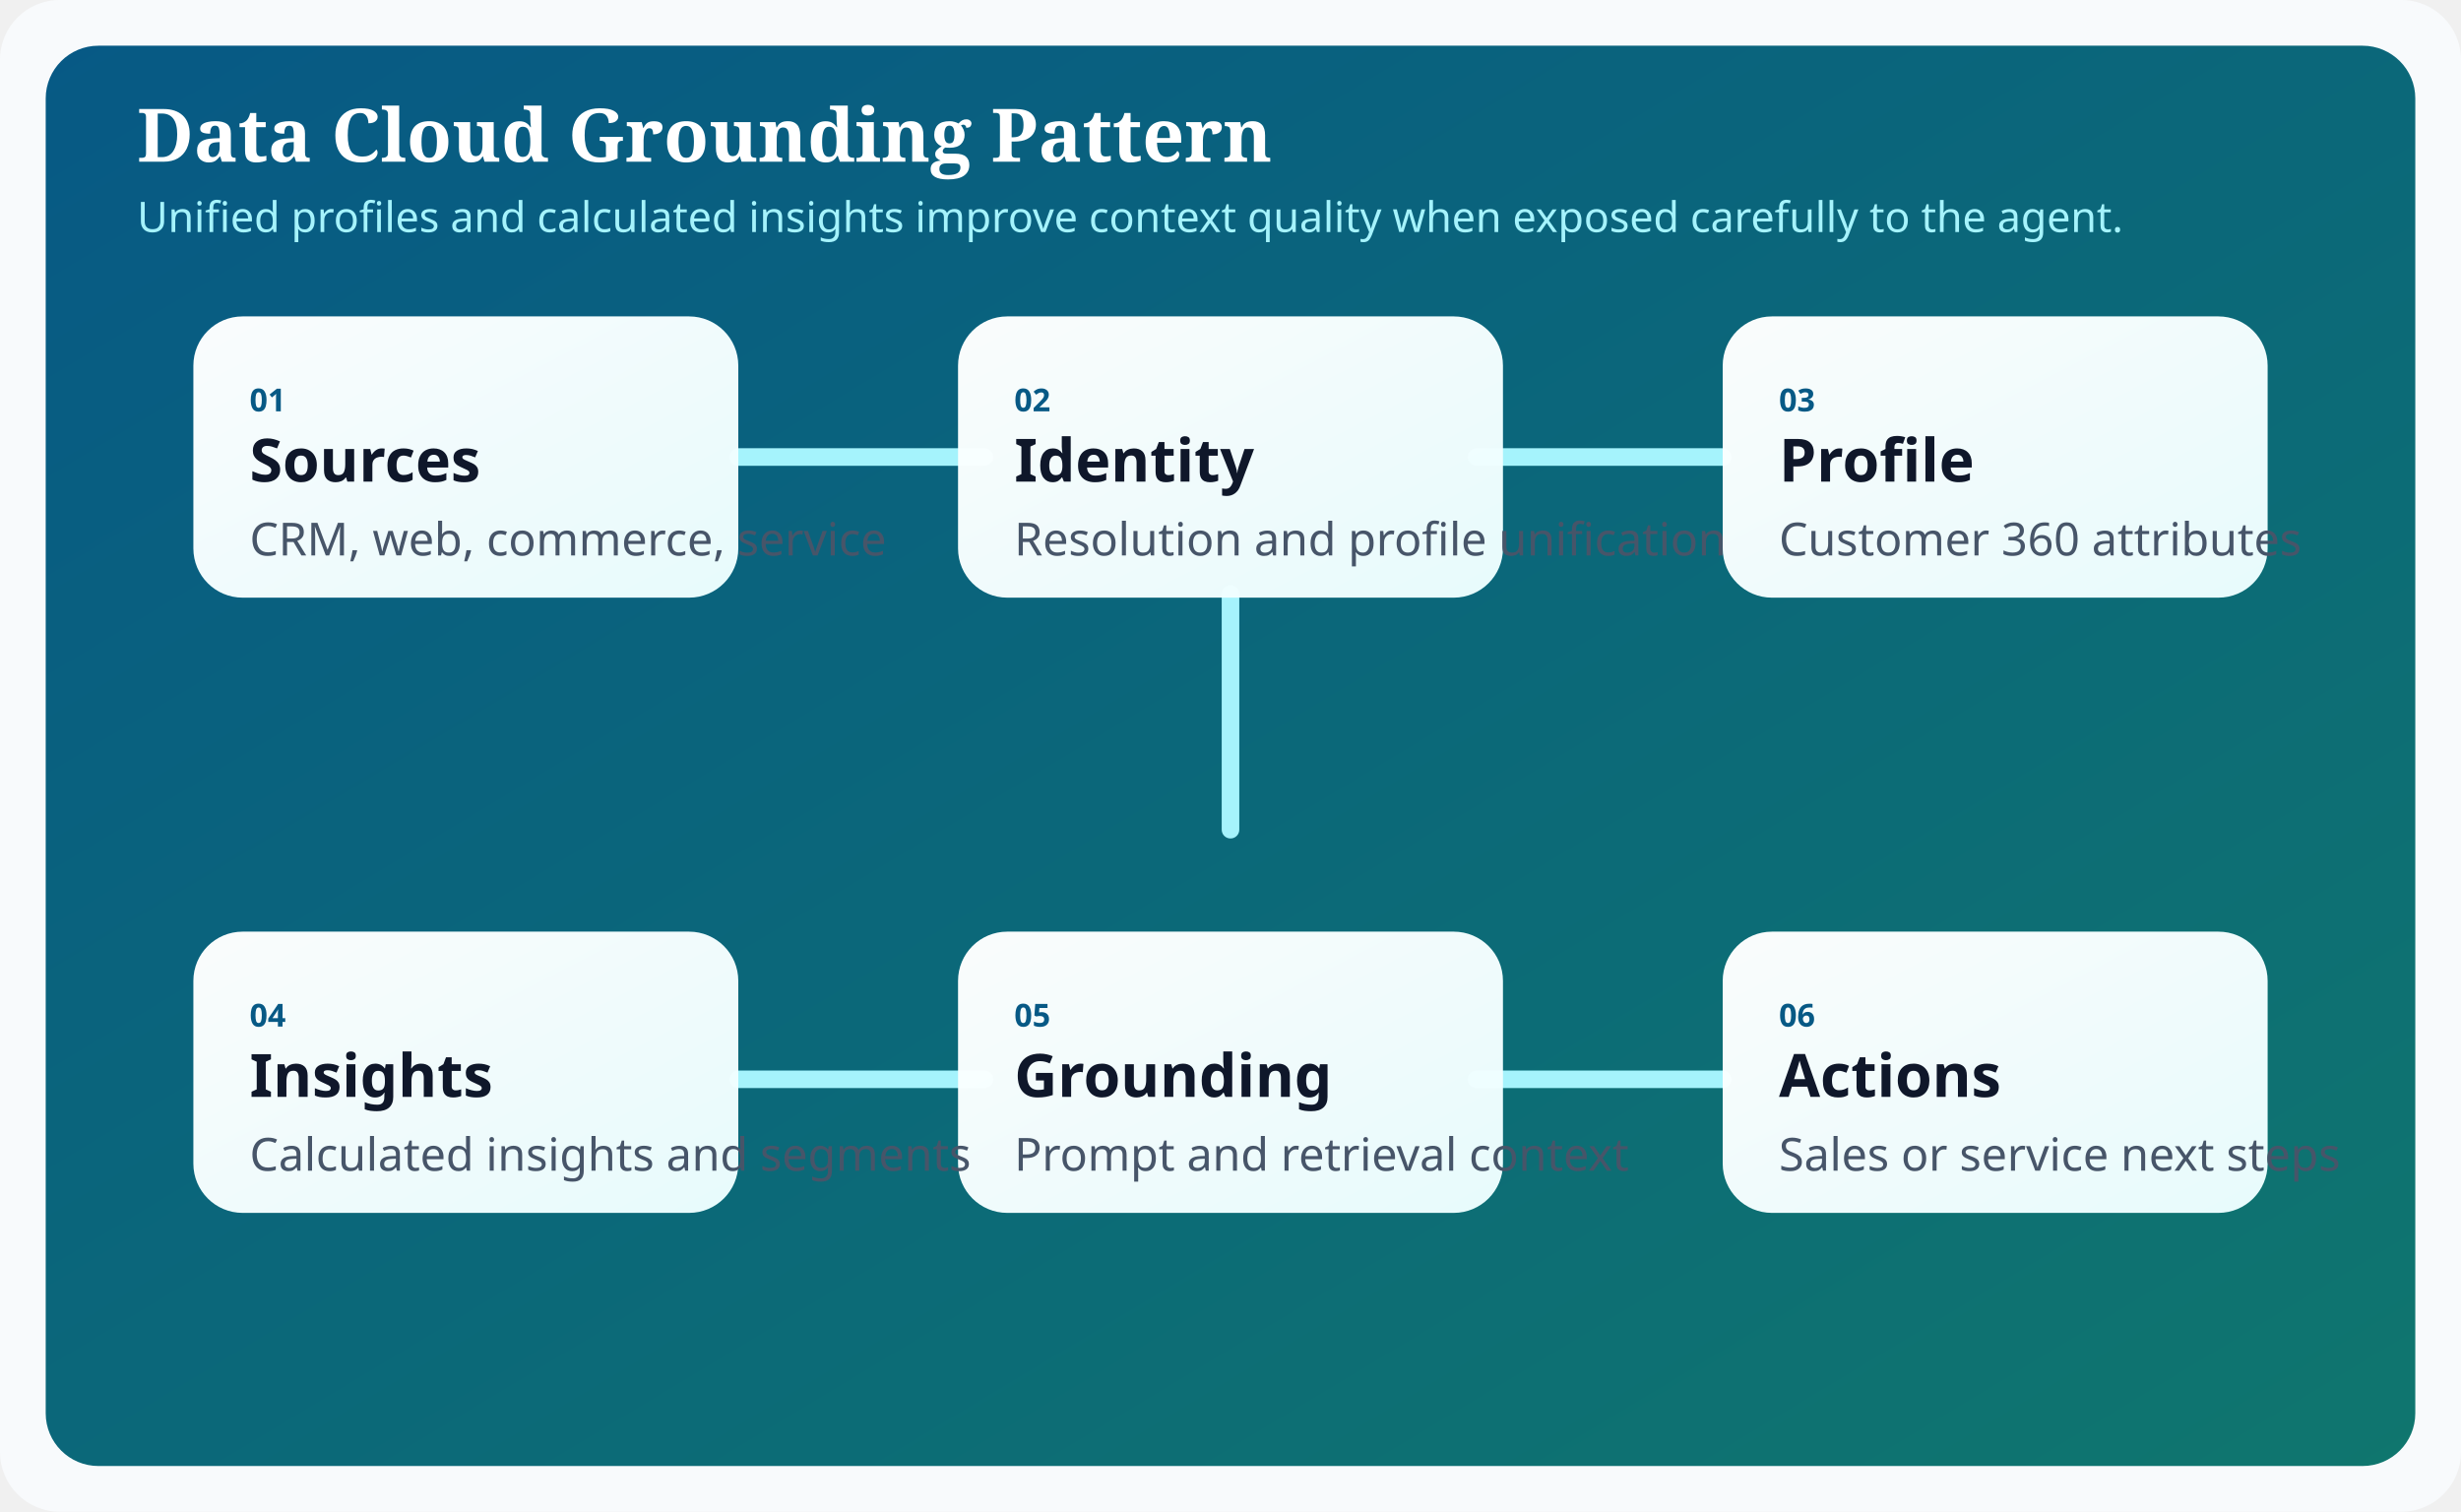
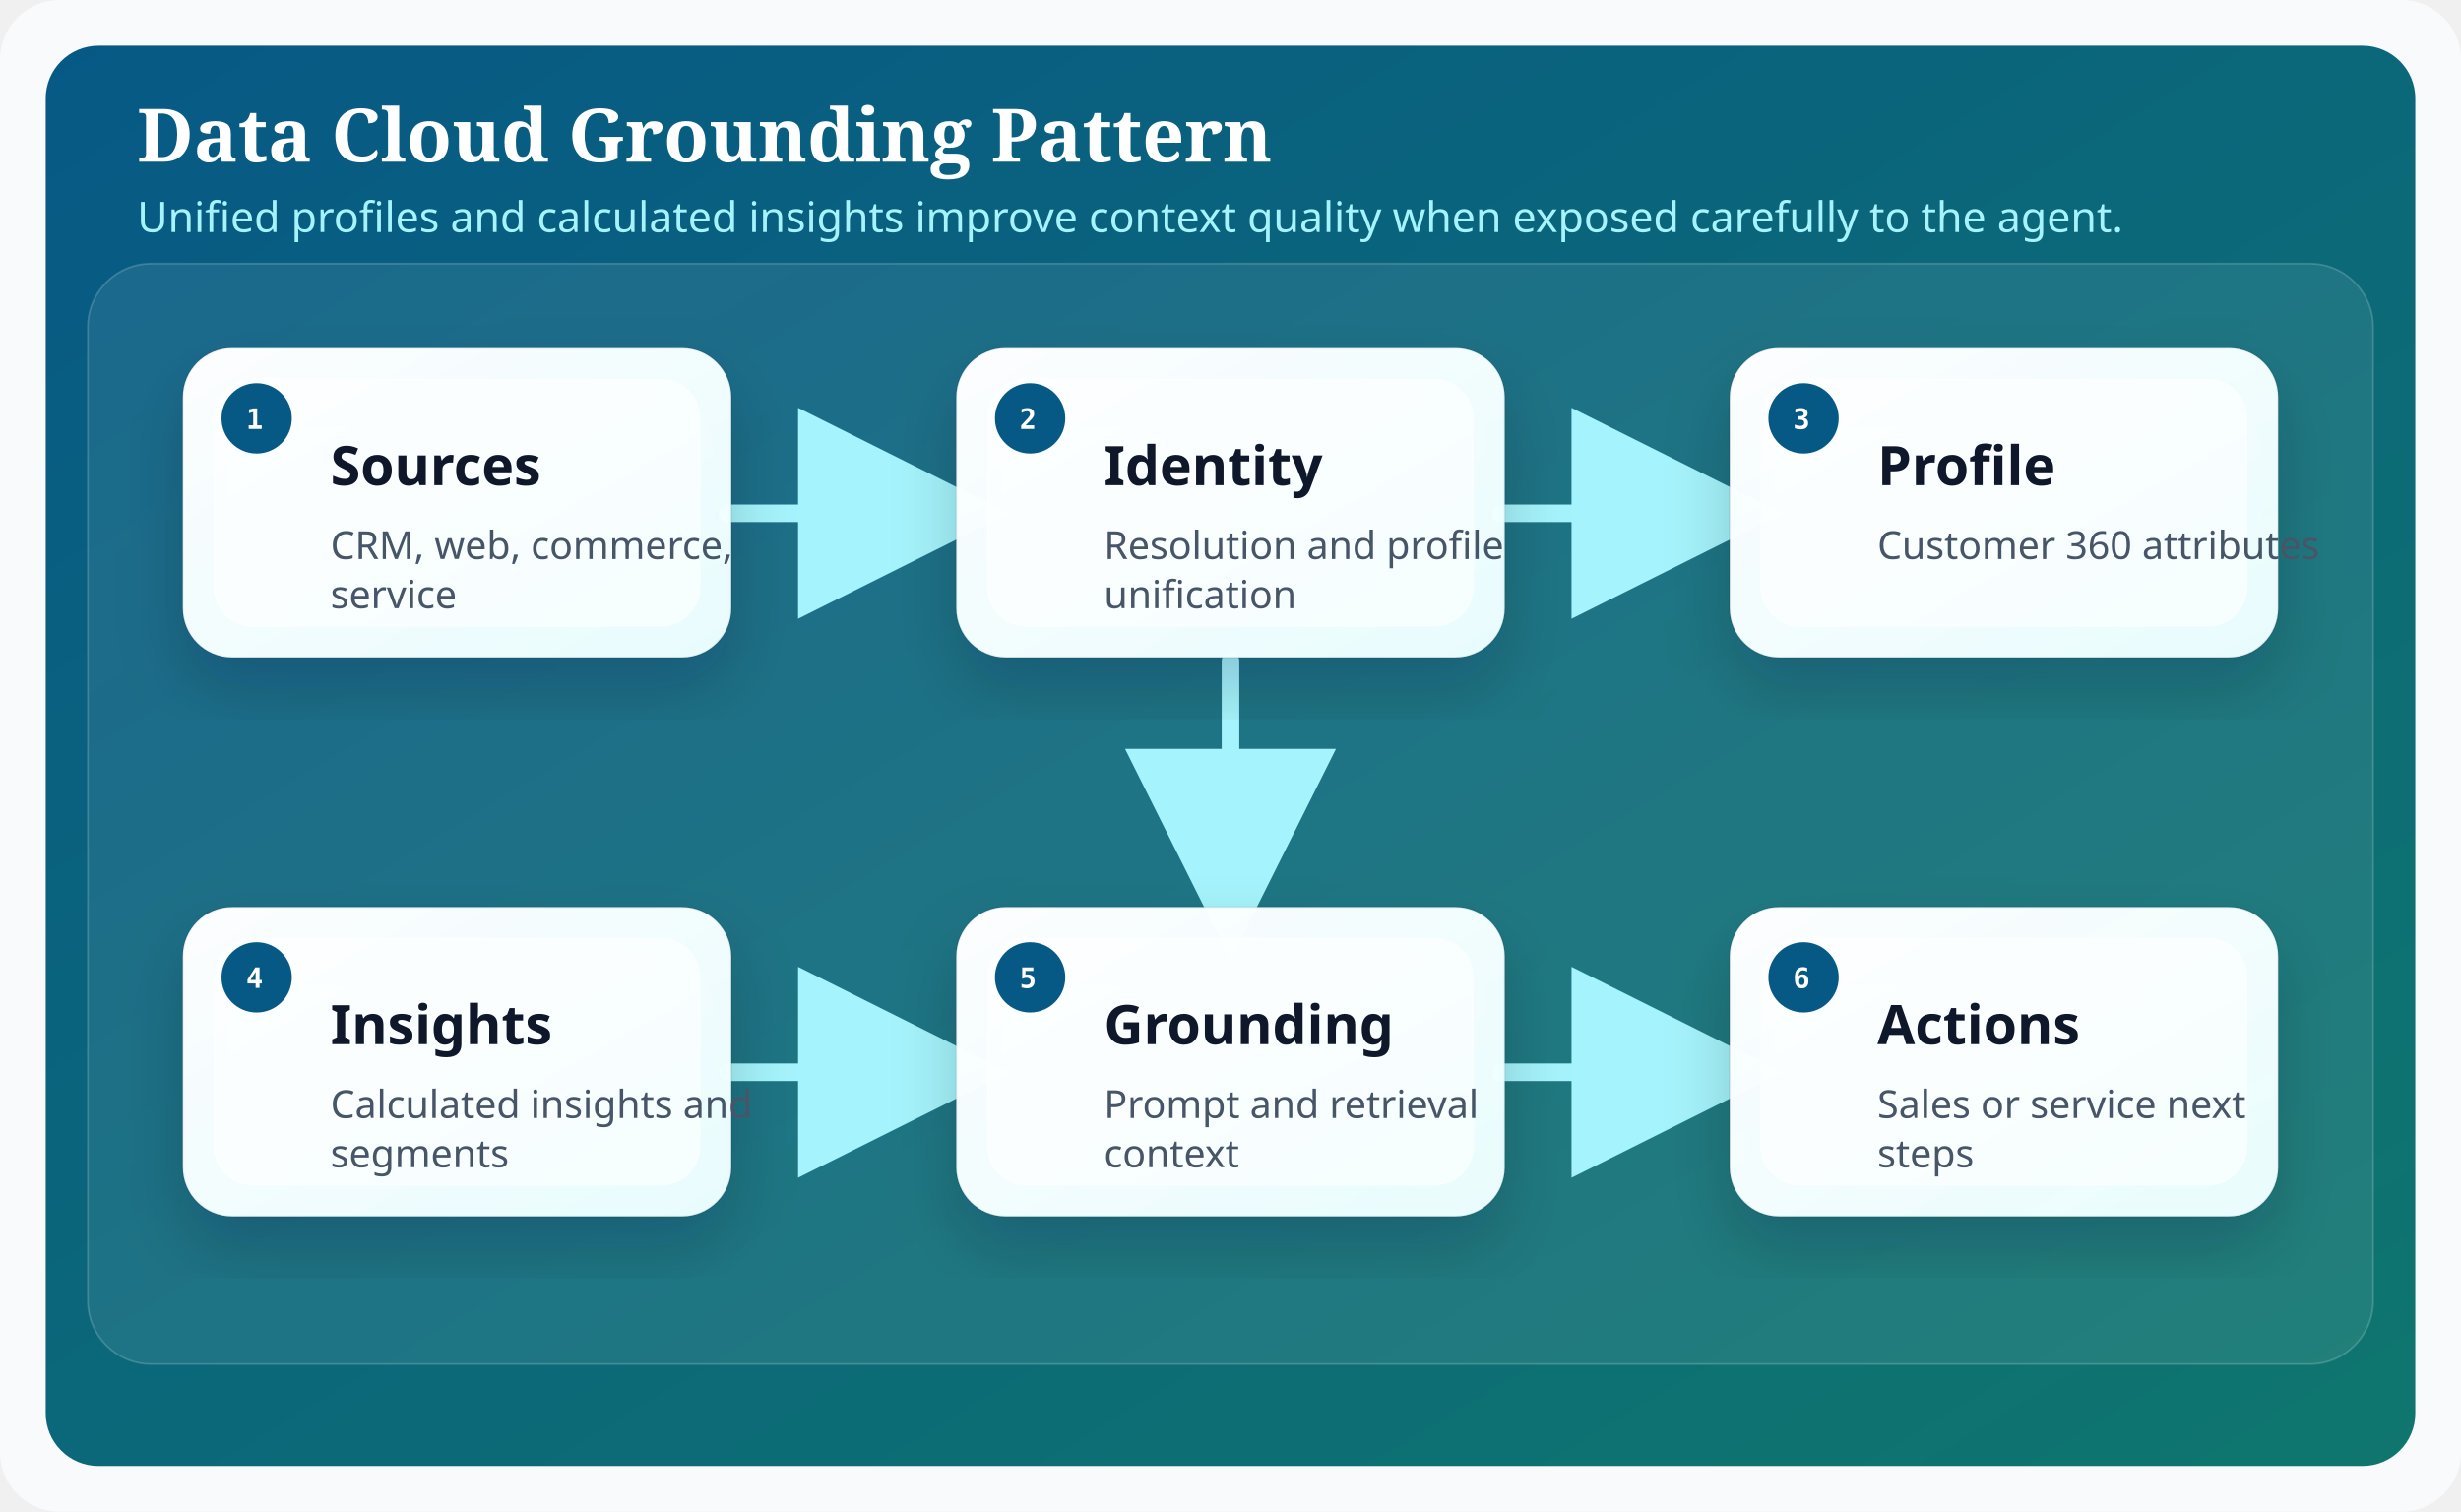
<svg xmlns="http://www.w3.org/2000/svg" width="1400" height="860" viewBox="0 0 1400 860" role="img" aria-labelledby="title desc">
  <defs>
    <linearGradient id="bg" x1="0%" x2="100%" y1="0%" y2="100%">
      <stop offset="0%" stop-color="#075985" />
      <stop offset="100%" stop-color="#0f766e" />
    </linearGradient>
    <linearGradient id="panel" x1="0%" x2="100%" y1="0%" y2="100%">
-       <stop offset="0%" stop-color="#ffffff" stop-opacity="0.98" />
+       <stop offset="0%" stop-color="#ffffff" stop-opacity="0.99" />
      <stop offset="100%" stop-color="#ecfeff" stop-opacity="0.98" />
    </linearGradient>
+     <filter id="shadow" x="-20%" y="-20%" width="140%" height="140%">
+       <feDropShadow dx="0" dy="18" stdDeviation="18" flood-color="#0f172a" flood-opacity="0.18" />
+     </filter>
+     <marker id="arrow" markerWidth="12" markerHeight="12" refX="9" refY="6" orient="auto">
+       <path d="M0,0 L12,6 L0,12 z" fill="#a5f3fc" />
+     </marker>
  </defs>
  <rect width="1400" height="860" rx="34" fill="#f8fafc" />
  <rect x="26" y="26" width="1348" height="808" rx="30" fill="url(#bg)" />
+   <rect x="50" y="150" width="1300" height="626" rx="36" fill="rgba(255,255,255,0.08)" stroke="rgba(255,255,255,0.18)" />
  <text x="78" y="92" font-family="'Merriweather', serif" font-size="42" fill="#ffffff" font-weight="700">Data Cloud Grounding Pattern</text>
  <text x="78" y="132" font-family="'Source Sans 3', sans-serif" font-size="24" fill="#a5f3fc">Unified profiles and calculated insights improve context quality when exposed carefully to the agent.</text>
-   <path d="M420 260 H560" stroke="#a5f3fc" stroke-width="10" stroke-linecap="round" />
-   <path d="M840 260 H980" stroke="#a5f3fc" stroke-width="10" stroke-linecap="round" />
-   <path d="M700 338 V472" stroke="#a5f3fc" stroke-width="10" stroke-linecap="round" />
-   <path d="M420 614 H560" stroke="#a5f3fc" stroke-width="10" stroke-linecap="round" />
-   <path d="M840 614 H980" stroke="#a5f3fc" stroke-width="10" stroke-linecap="round" />
-   <rect x="110" y="180" width="310" height="160" rx="28" fill="url(#panel)" />
-   <rect x="545" y="180" width="310" height="160" rx="28" fill="url(#panel)" />
-   <rect x="980" y="180" width="310" height="160" rx="28" fill="url(#panel)" />
-   <rect x="110" y="530" width="310" height="160" rx="28" fill="url(#panel)" />
-   <rect x="545" y="530" width="310" height="160" rx="28" fill="url(#panel)" />
-   <rect x="980" y="530" width="310" height="160" rx="28" fill="url(#panel)" />
-   <text x="142" y="234" font-family="'Source Sans 3', sans-serif" font-size="18" fill="#075985" font-weight="700">01</text>
-   <text x="142" y="274" font-family="'Source Sans 3', sans-serif" font-size="34" fill="#0f172a" font-weight="700">Sources</text>
-   <text x="142" y="316" font-family="'Source Sans 3', sans-serif" font-size="26" fill="#475569">CRM, web, commerce, service</text>
-   <text x="577" y="234" font-family="'Source Sans 3', sans-serif" font-size="18" fill="#075985" font-weight="700">02</text>
-   <text x="577" y="274" font-family="'Source Sans 3', sans-serif" font-size="34" fill="#0f172a" font-weight="700">Identity</text>
-   <text x="577" y="316" font-family="'Source Sans 3', sans-serif" font-size="26" fill="#475569">Resolution and profile unification</text>
-   <text x="1012" y="234" font-family="'Source Sans 3', sans-serif" font-size="18" fill="#075985" font-weight="700">03</text>
-   <text x="1012" y="274" font-family="'Source Sans 3', sans-serif" font-size="34" fill="#0f172a" font-weight="700">Profile</text>
-   <text x="1012" y="316" font-family="'Source Sans 3', sans-serif" font-size="26" fill="#475569">Customer 360 attributes</text>
-   <text x="142" y="584" font-family="'Source Sans 3', sans-serif" font-size="18" fill="#075985" font-weight="700">04</text>
-   <text x="142" y="624" font-family="'Source Sans 3', sans-serif" font-size="34" fill="#0f172a" font-weight="700">Insights</text>
-   <text x="142" y="666" font-family="'Source Sans 3', sans-serif" font-size="26" fill="#475569">Calculated insights and segments</text>
-   <text x="577" y="584" font-family="'Source Sans 3', sans-serif" font-size="18" fill="#075985" font-weight="700">05</text>
-   <text x="577" y="624" font-family="'Source Sans 3', sans-serif" font-size="34" fill="#0f172a" font-weight="700">Grounding</text>
-   <text x="577" y="666" font-family="'Source Sans 3', sans-serif" font-size="26" fill="#475569">Prompt and retrieval context</text>
-   <text x="1012" y="584" font-family="'Source Sans 3', sans-serif" font-size="18" fill="#075985" font-weight="700">06</text>
-   <text x="1012" y="624" font-family="'Source Sans 3', sans-serif" font-size="34" fill="#0f172a" font-weight="700">Actions</text>
-   <text x="1012" y="666" font-family="'Source Sans 3', sans-serif" font-size="26" fill="#475569">Sales or service next steps</text>
+   <path d="M414 292 H544" stroke="#a5f3fc" stroke-width="10" stroke-linecap="round" marker-end="url(#arrow)" />
+   <path d="M854 292 H984" stroke="#a5f3fc" stroke-width="10" stroke-linecap="round" marker-end="url(#arrow)" />
+   <path d="M700 376 V516" stroke="#a5f3fc" stroke-width="10" stroke-linecap="round" marker-end="url(#arrow)" />
+   <path d="M414 610 H544" stroke="#a5f3fc" stroke-width="10" stroke-linecap="round" marker-end="url(#arrow)" />
+   <path d="M854 610 H984" stroke="#a5f3fc" stroke-width="10" stroke-linecap="round" marker-end="url(#arrow)" />
+   <g>
+     <rect x="104" y="198" width="312" height="176" rx="28" fill="url(#panel)" stroke="rgba(15,23,42,0.08)" filter="url(#shadow)" />
+     <rect x="122" y="216" width="276" height="140" rx="22" fill="rgba(255,255,255,0.56)" stroke="rgba(255,255,255,0.5)" />
+     <circle cx="146" cy="238" r="20" fill="#075985" />
+     <text x="140" y="244" font-family="'IBM Plex Mono', monospace" font-size="16" fill="#ffffff" font-weight="700">1</text>
+     <text x="188" y="276" font-family="'Source Sans 3', sans-serif" font-size="31" fill="#0f172a" font-weight="700">Sources</text>
+     <text x="188" y="318" font-family="'Source Sans 3', sans-serif" font-size="22" fill="#475569">
+       <tspan x="188" dy="0">CRM, web, commerce,</tspan>
+       <tspan x="188" dy="28">service</tspan>
+     </text>
+   </g>
+   <g>
+     <rect x="544" y="198" width="312" height="176" rx="28" fill="url(#panel)" stroke="rgba(15,23,42,0.08)" filter="url(#shadow)" />
+     <rect x="562" y="216" width="276" height="140" rx="22" fill="rgba(255,255,255,0.56)" stroke="rgba(255,255,255,0.5)" />
+     <circle cx="586" cy="238" r="20" fill="#075985" />
+     <text x="580" y="244" font-family="'IBM Plex Mono', monospace" font-size="16" fill="#ffffff" font-weight="700">2</text>
+     <text x="628" y="276" font-family="'Source Sans 3', sans-serif" font-size="31" fill="#0f172a" font-weight="700">Identity</text>
+     <text x="628" y="318" font-family="'Source Sans 3', sans-serif" font-size="22" fill="#475569">
+       <tspan x="628" dy="0">Resolution and profile</tspan>
+       <tspan x="628" dy="28">unification</tspan>
+     </text>
+   </g>
+   <g>
+     <rect x="984" y="198" width="312" height="176" rx="28" fill="url(#panel)" stroke="rgba(15,23,42,0.08)" filter="url(#shadow)" />
+     <rect x="1002" y="216" width="276" height="140" rx="22" fill="rgba(255,255,255,0.56)" stroke="rgba(255,255,255,0.5)" />
+     <circle cx="1026" cy="238" r="20" fill="#075985" />
+     <text x="1020" y="244" font-family="'IBM Plex Mono', monospace" font-size="16" fill="#ffffff" font-weight="700">3</text>
+     <text x="1068" y="276" font-family="'Source Sans 3', sans-serif" font-size="31" fill="#0f172a" font-weight="700">Profile</text>
+     <text x="1068" y="318" font-family="'Source Sans 3', sans-serif" font-size="22" fill="#475569">
+       <tspan x="1068" dy="0">Customer 360 attributes</tspan>
+     </text>
+   </g>
+   <g>
+     <rect x="104" y="516" width="312" height="176" rx="28" fill="url(#panel)" stroke="rgba(15,23,42,0.08)" filter="url(#shadow)" />
+     <rect x="122" y="534" width="276" height="140" rx="22" fill="rgba(255,255,255,0.56)" stroke="rgba(255,255,255,0.5)" />
+     <circle cx="146" cy="556" r="20" fill="#075985" />
+     <text x="140" y="562" font-family="'IBM Plex Mono', monospace" font-size="16" fill="#ffffff" font-weight="700">4</text>
+     <text x="188" y="594" font-family="'Source Sans 3', sans-serif" font-size="31" fill="#0f172a" font-weight="700">Insights</text>
+     <text x="188" y="636" font-family="'Source Sans 3', sans-serif" font-size="22" fill="#475569">
+       <tspan x="188" dy="0">Calculated insights and</tspan>
+       <tspan x="188" dy="28">segments</tspan>
+     </text>
+   </g>
+   <g>
+     <rect x="544" y="516" width="312" height="176" rx="28" fill="url(#panel)" stroke="rgba(15,23,42,0.08)" filter="url(#shadow)" />
+     <rect x="562" y="534" width="276" height="140" rx="22" fill="rgba(255,255,255,0.56)" stroke="rgba(255,255,255,0.5)" />
+     <circle cx="586" cy="556" r="20" fill="#075985" />
+     <text x="580" y="562" font-family="'IBM Plex Mono', monospace" font-size="16" fill="#ffffff" font-weight="700">5</text>
+     <text x="628" y="594" font-family="'Source Sans 3', sans-serif" font-size="31" fill="#0f172a" font-weight="700">Grounding</text>
+     <text x="628" y="636" font-family="'Source Sans 3', sans-serif" font-size="22" fill="#475569">
+       <tspan x="628" dy="0">Prompt and retrieval</tspan>
+       <tspan x="628" dy="28">context</tspan>
+     </text>
+   </g>
+   <g>
+     <rect x="984" y="516" width="312" height="176" rx="28" fill="url(#panel)" stroke="rgba(15,23,42,0.08)" filter="url(#shadow)" />
+     <rect x="1002" y="534" width="276" height="140" rx="22" fill="rgba(255,255,255,0.56)" stroke="rgba(255,255,255,0.5)" />
+     <circle cx="1026" cy="556" r="20" fill="#075985" />
+     <text x="1020" y="562" font-family="'IBM Plex Mono', monospace" font-size="16" fill="#ffffff" font-weight="700">6</text>
+     <text x="1068" y="594" font-family="'Source Sans 3', sans-serif" font-size="31" fill="#0f172a" font-weight="700">Actions</text>
+     <text x="1068" y="636" font-family="'Source Sans 3', sans-serif" font-size="22" fill="#475569">
+       <tspan x="1068" dy="0">Sales or service next</tspan>
+       <tspan x="1068" dy="28">steps</tspan>
+     </text>
+   </g>
</svg>
